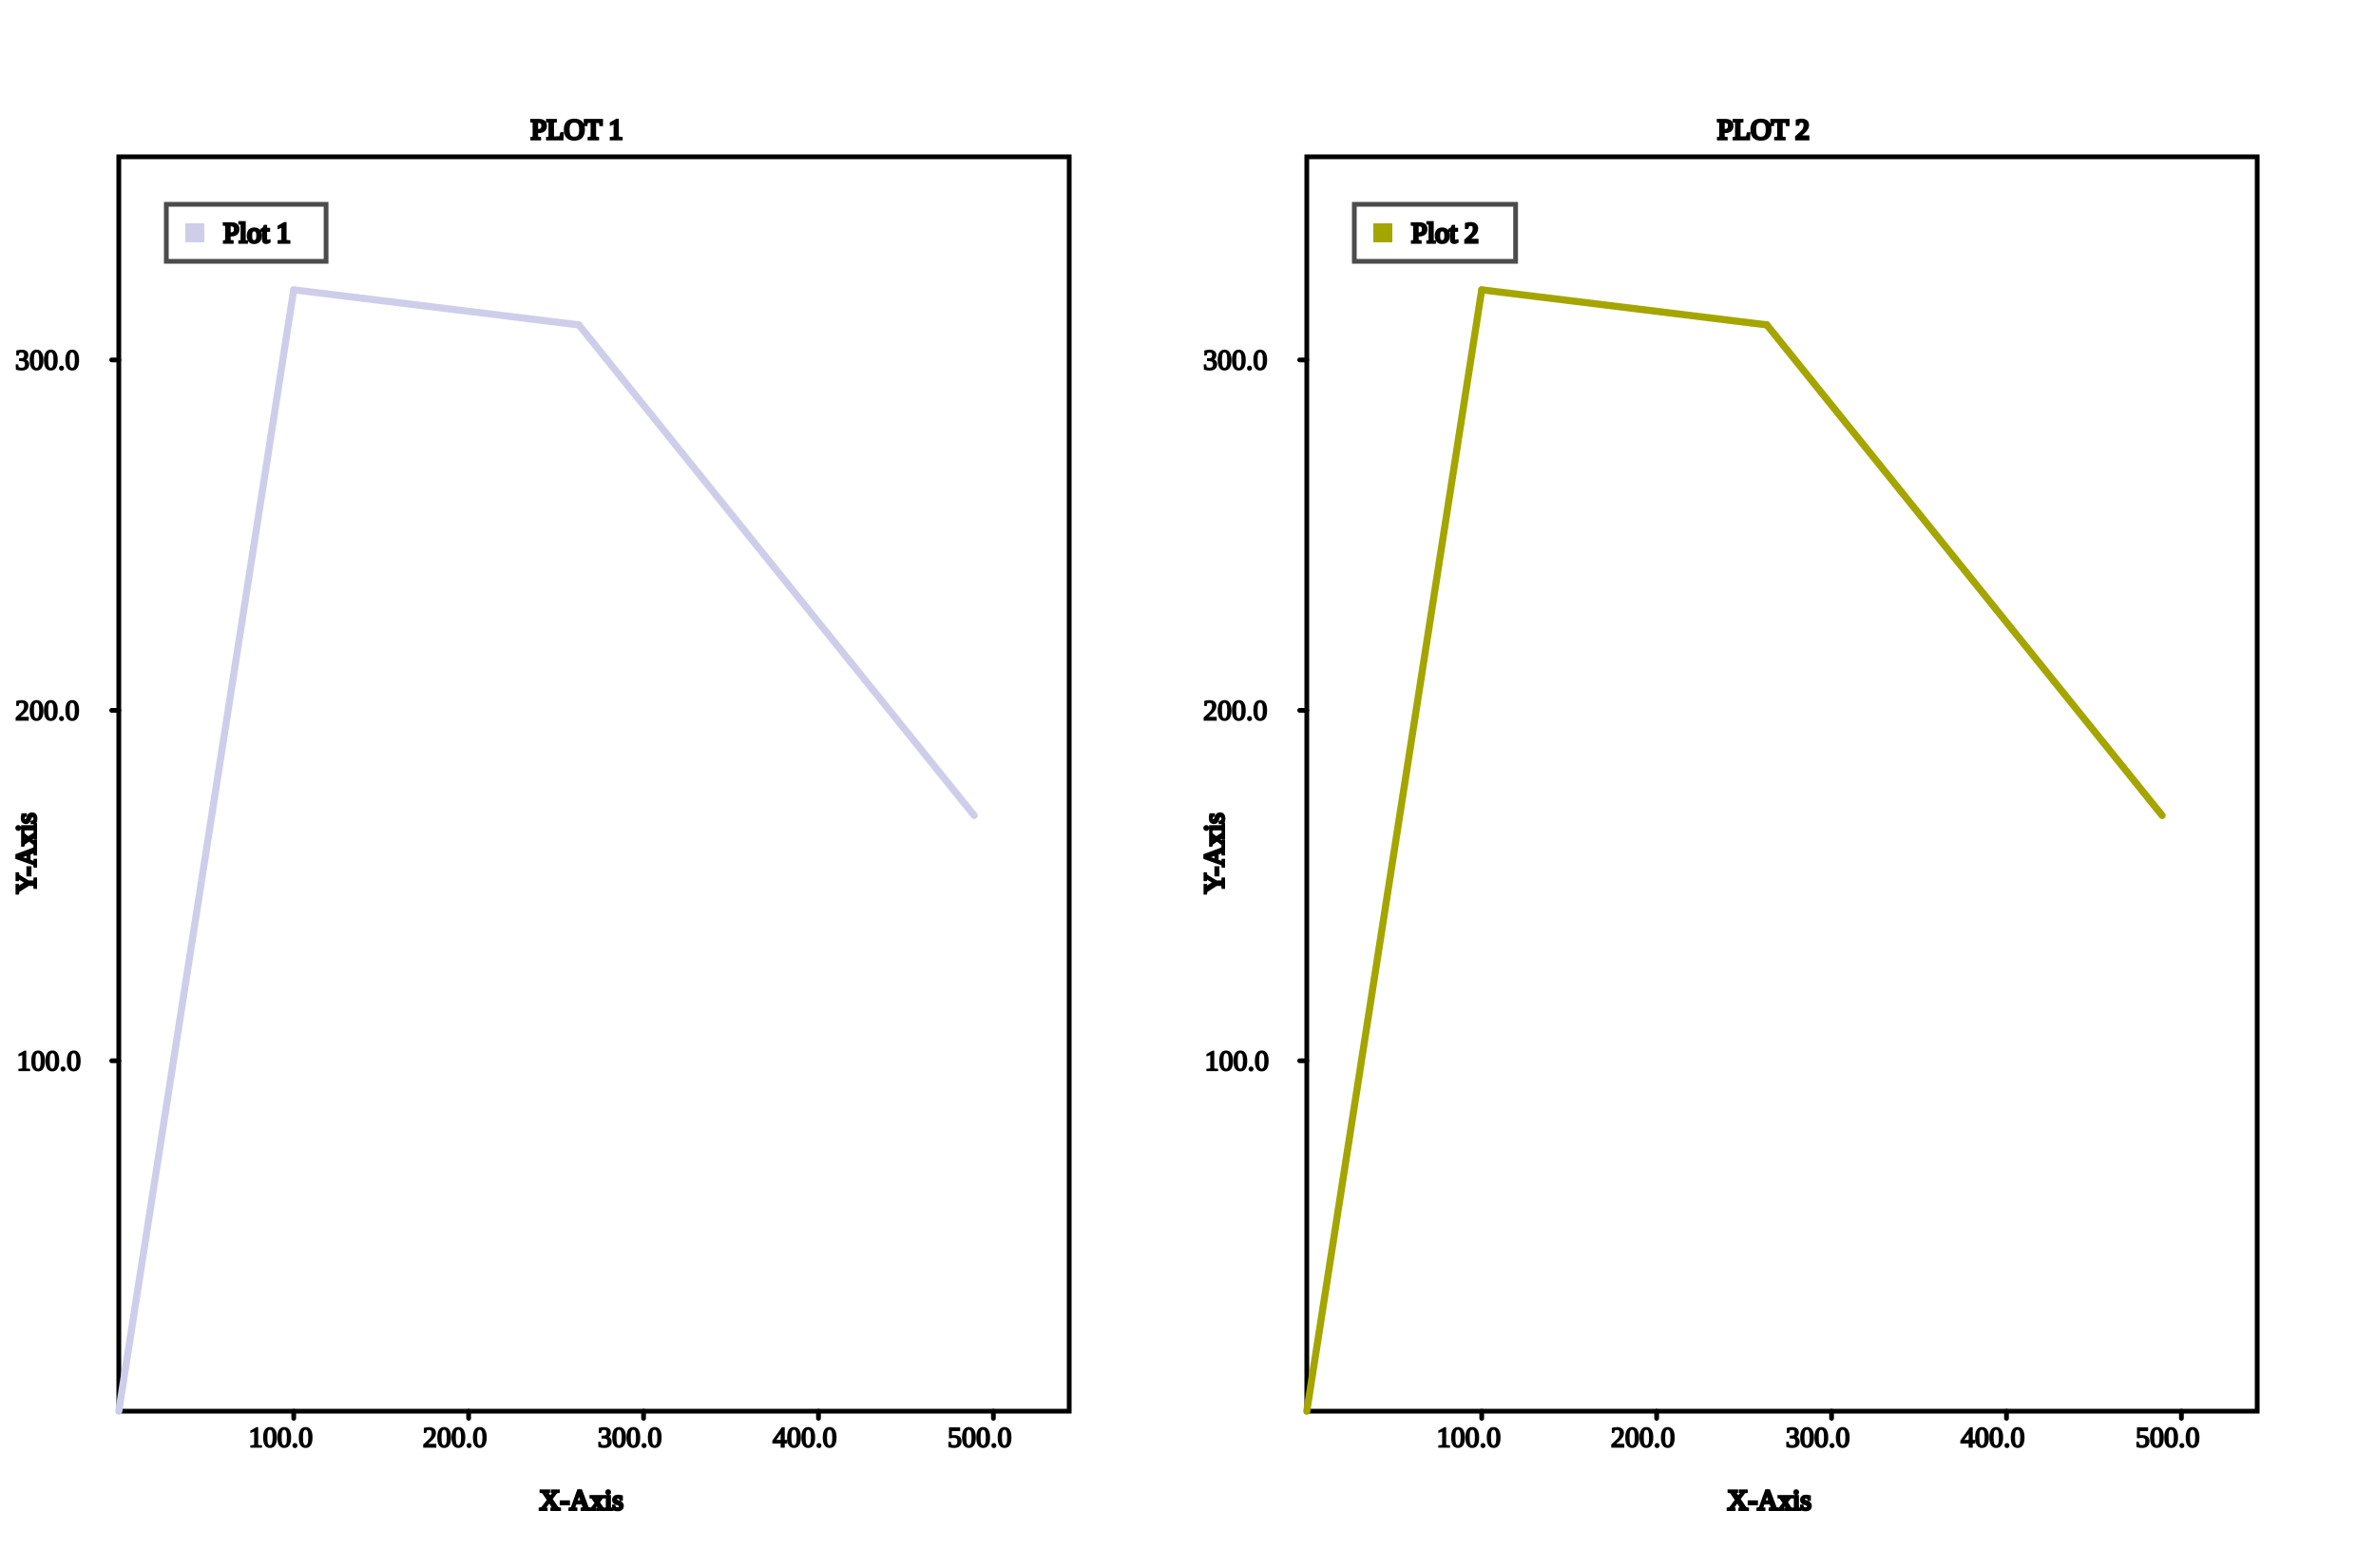
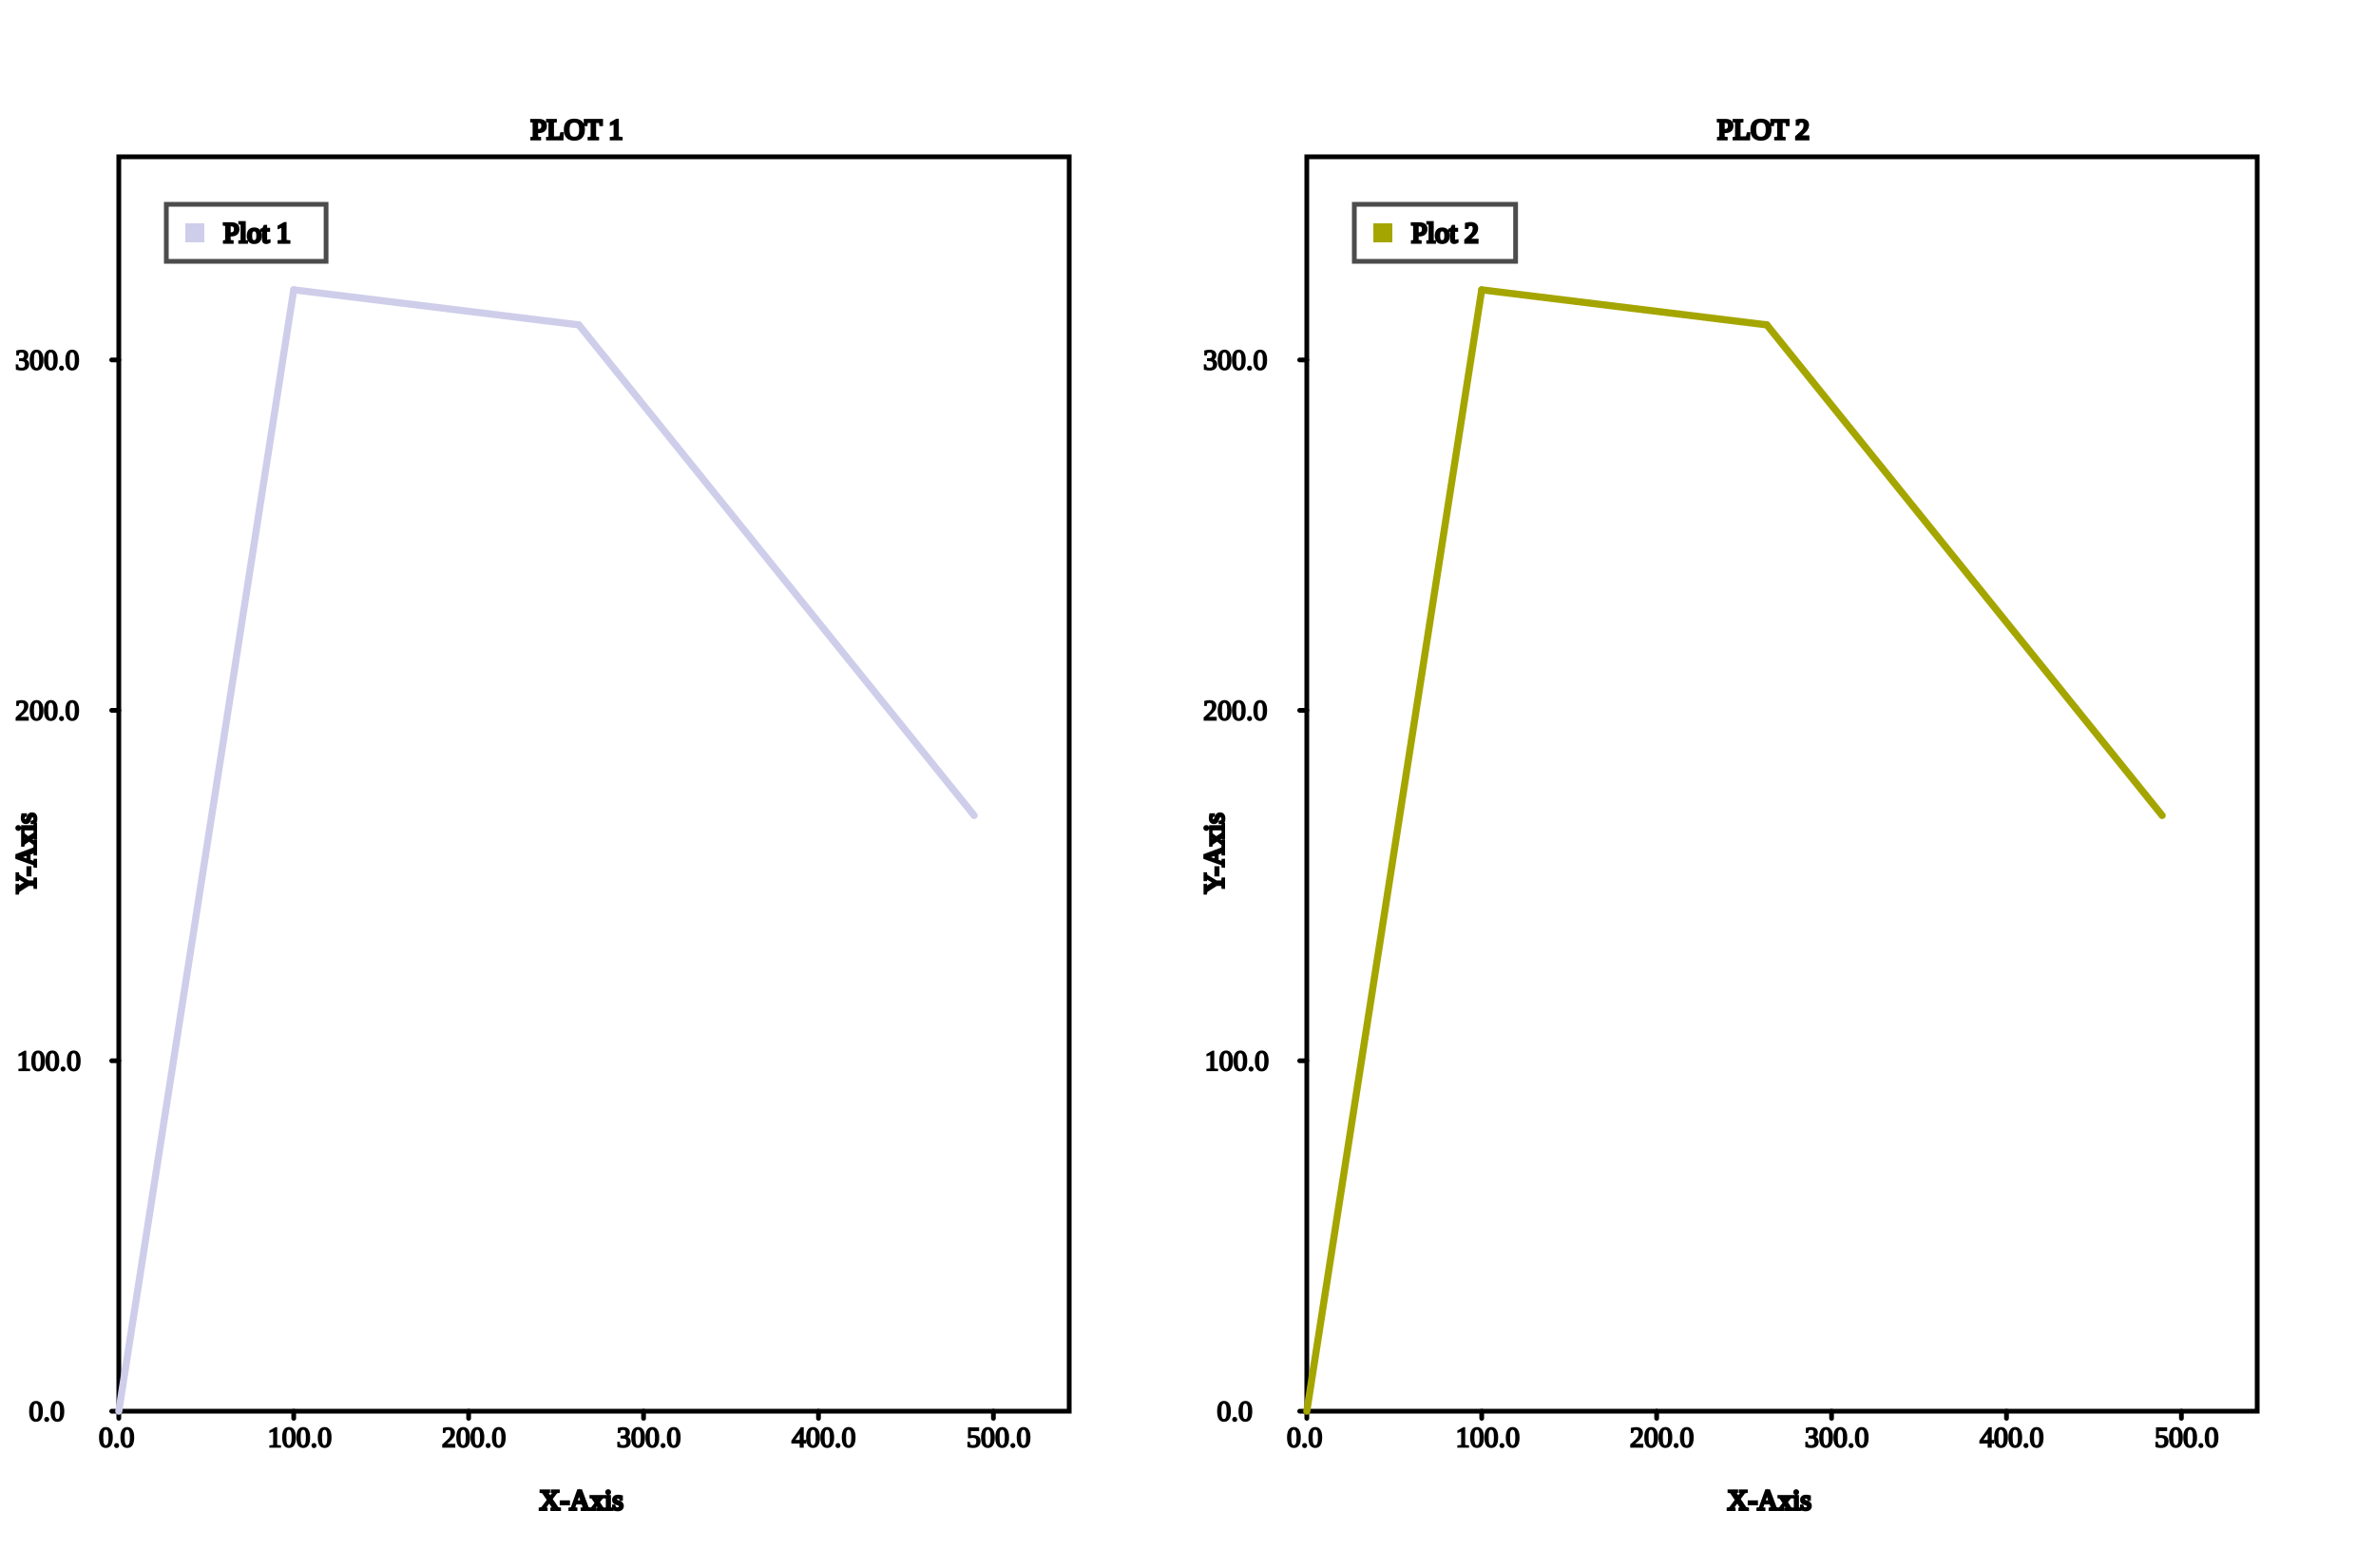
<svg xmlns="http://www.w3.org/2000/svg" height="660.0" width="1000.0" version="4.0">
  <rect width="100%" height="100%" fill="white" />
  <rect x="50.0" y="66.0" width="400.0" height="528.0" style="fill:rgb(255,255,255);stroke-width:2.0;stroke:rgb(0.0,0.0,0.0)" />
+   <line x1="50.0" y1="597.0" x2="50.0" y2="594.0" style="stroke:rgb(0.0,0.0,0.0);stroke-width:2.0;opacity:1.0;stroke-linecap:round" />
+   <text x="41.58" y="609.0" stroke="#000000" stroke-width="0.7" transform="rotate(-0.0,41.58,609.0)">0.0</text>
  <line x1="123.62" y1="597.0" x2="123.62" y2="594.0" style="stroke:rgb(0.0,0.0,0.0);stroke-width:2.0;opacity:1.0;stroke-linecap:round" />
-   <text x="104.64" y="609.0" stroke="#000000" stroke-width="0.7" transform="rotate(-0.0,104.6396,609.0)">100.0</text>
+   <text x="112.64" y="609.0" stroke="#000000" stroke-width="0.7" transform="rotate(-0.0,112.6396,609.0)">100.0</text>
  <line x1="197.239" y1="597.0" x2="197.239" y2="594.0" style="stroke:rgb(0.0,0.0,0.0);stroke-width:2.0;opacity:1.0;stroke-linecap:round" />
-   <text x="177.939" y="609.0" stroke="#000000" stroke-width="0.7" transform="rotate(-0.0,177.9392,609.0)">200.0</text>
+   <text x="185.939" y="609.0" stroke="#000000" stroke-width="0.7" transform="rotate(-0.0,185.9392,609.0)">200.0</text>
  <line x1="270.859" y1="597.0" x2="270.859" y2="594.0" style="stroke:rgb(0.0,0.0,0.0);stroke-width:2.0;opacity:1.0;stroke-linecap:round" />
-   <text x="251.559" y="609.0" stroke="#000000" stroke-width="0.7" transform="rotate(-0.0,251.5589,609.0)">300.0</text>
+   <text x="259.559" y="609.0" stroke="#000000" stroke-width="0.7" transform="rotate(-0.0,259.5589,609.0)">300.0</text>
  <line x1="344.479" y1="597.0" x2="344.479" y2="594.0" style="stroke:rgb(0.0,0.0,0.0);stroke-width:2.0;opacity:1.0;stroke-linecap:round" />
-   <text x="325.179" y="609.0" stroke="#000000" stroke-width="0.7" transform="rotate(-0.0,325.1785,609.0)">400.0</text>
+   <text x="333.179" y="609.0" stroke="#000000" stroke-width="0.7" transform="rotate(-0.0,333.1785,609.0)">400.0</text>
  <line x1="418.098" y1="597.0" x2="418.098" y2="594.0" style="stroke:rgb(0.0,0.0,0.0);stroke-width:2.0;opacity:1.0;stroke-linecap:round" />
-   <text x="398.798" y="609.0" stroke="#000000" stroke-width="0.7" transform="rotate(-0.0,398.7982,609.0)">500.0</text>
+   <text x="406.798" y="609.0" stroke="#000000" stroke-width="0.7" transform="rotate(-0.0,406.7982,609.0)">500.0</text>
+   <line x1="47.0" y1="594.0" x2="50.0" y2="594.0" style="stroke:rgb(0.0,0.0,0.0);stroke-width:2.0;opacity:1.0;stroke-linecap:round" />
+   <text x="12.16" y="598.0" stroke="#000000" stroke-width="0.7" transform="rotate(-0.0,12.16,598.0)">0.0</text>
  <line x1="47.0" y1="446.5" x2="50.0" y2="446.5" style="stroke:rgb(0.0,0.0,0.0);stroke-width:2.0;opacity:1.0;stroke-linecap:round" />
  <text x="7.04" y="450.5" stroke="#000000" stroke-width="0.7" transform="rotate(-0.0,7.040001,450.5)">100.0</text>
  <line x1="47.0" y1="299.0" x2="50.0" y2="299.0" style="stroke:rgb(0.0,0.0,0.0);stroke-width:2.0;opacity:1.0;stroke-linecap:round" />
  <text x="6.4" y="303.0" stroke="#000000" stroke-width="0.7" transform="rotate(-0.0,6.400002,303.0)">200.0</text>
  <line x1="47.0" y1="151.5" x2="50.0" y2="151.5" style="stroke:rgb(0.0,0.0,0.0);stroke-width:2.0;opacity:1.0;stroke-linecap:round" />
  <text x="6.4" y="155.5" stroke="#000000" stroke-width="0.7" transform="rotate(-0.0,6.400002,155.5)">300.0</text>
  <line x1="50.0" y1="594.0" x2="123.62" y2="122.0" style="stroke:rgb(206.04,206.04,235.11);stroke-width:3.0;opacity:1.0;stroke-linecap:round" />
  <line x1="123.62" y1="122.0" x2="243.62" y2="136.75" style="stroke:rgb(206.04,206.04,235.11);stroke-width:3.0;opacity:1.0;stroke-linecap:round" />
  <line x1="243.62" y1="136.75" x2="410.0" y2="343.25" style="stroke:rgb(206.04,206.04,235.11);stroke-width:3.0;opacity:1.0;stroke-linecap:round" />
  <text x="223.4" y="58.5" stroke="#000000" stroke-width="1.2" transform="rotate(0,223.4,58.5)">PLOT 1</text>
  <text x="227.05" y="635.4" stroke="#000000" stroke-width="1.2" transform="rotate(0,227.05,635.4)">X-Axis</text>
  <text x="15.0" y="376.1" stroke="#000000" stroke-width="1.2" transform="rotate(-90.0,15.0,376.1)">Y-Axis</text>
  <rect x="70.0" y="86.0" width="67.24" height="24.0" style="fill:rgb(255.0,255.0,255.0);stroke-width:2.0;stroke:rgb(0.0,0.0,0.0);opacity:0.7" />
  <rect x="78.0" y="94.0" width="8.0" height="8.0" style="fill:rgb(206.04,206.04,235.11);stroke-width:0;stroke:rgb(0,0,0);opacity:1.0" />
  <text x="94.0" y="102.0" stroke="#000000" stroke-width="1.2" transform="rotate(0,94.0,102.0)">Plot 1</text>
  <rect x="550.0" y="66.0" width="400.0" height="528.0" style="fill:rgb(255,255,255);stroke-width:2.0;stroke:rgb(0.0,0.0,0.0)" />
+   <line x1="550.0" y1="597.0" x2="550.0" y2="594.0" style="stroke:rgb(0.0,0.0,0.0);stroke-width:2.0;opacity:1.0;stroke-linecap:round" />
+   <text x="541.58" y="609.0" stroke="#000000" stroke-width="0.7" transform="rotate(-0.0,541.58,609.0)">0.0</text>
  <line x1="623.62" y1="597.0" x2="623.62" y2="594.0" style="stroke:rgb(0.0,0.0,0.0);stroke-width:2.0;opacity:1.0;stroke-linecap:round" />
-   <text x="604.64" y="609.0" stroke="#000000" stroke-width="0.7" transform="rotate(-0.0,604.6396,609.0)">100.0</text>
+   <text x="612.64" y="609.0" stroke="#000000" stroke-width="0.7" transform="rotate(-0.0,612.6396,609.0)">100.0</text>
  <line x1="697.239" y1="597.0" x2="697.239" y2="594.0" style="stroke:rgb(0.0,0.0,0.0);stroke-width:2.0;opacity:1.0;stroke-linecap:round" />
-   <text x="677.939" y="609.0" stroke="#000000" stroke-width="0.7" transform="rotate(-0.0,677.9393,609.0)">200.0</text>
+   <text x="685.939" y="609.0" stroke="#000000" stroke-width="0.7" transform="rotate(-0.0,685.9393,609.0)">200.0</text>
  <line x1="770.859" y1="597.0" x2="770.859" y2="594.0" style="stroke:rgb(0.0,0.0,0.0);stroke-width:2.0;opacity:1.0;stroke-linecap:round" />
-   <text x="751.559" y="609.0" stroke="#000000" stroke-width="0.7" transform="rotate(-0.0,751.5589,609.0)">300.0</text>
+   <text x="759.559" y="609.0" stroke="#000000" stroke-width="0.7" transform="rotate(-0.0,759.5589,609.0)">300.0</text>
  <line x1="844.479" y1="597.0" x2="844.479" y2="594.0" style="stroke:rgb(0.0,0.0,0.0);stroke-width:2.0;opacity:1.0;stroke-linecap:round" />
-   <text x="825.178" y="609.0" stroke="#000000" stroke-width="0.7" transform="rotate(-0.0,825.1785,609.0)">400.0</text>
+   <text x="833.178" y="609.0" stroke="#000000" stroke-width="0.7" transform="rotate(-0.0,833.1785,609.0)">400.0</text>
  <line x1="918.098" y1="597.0" x2="918.098" y2="594.0" style="stroke:rgb(0.0,0.0,0.0);stroke-width:2.0;opacity:1.0;stroke-linecap:round" />
-   <text x="898.798" y="609.0" stroke="#000000" stroke-width="0.7" transform="rotate(-0.0,898.7982,609.0)">500.0</text>
+   <text x="906.798" y="609.0" stroke="#000000" stroke-width="0.7" transform="rotate(-0.0,906.7982,609.0)">500.0</text>
+   <line x1="547.0" y1="594.0" x2="550.0" y2="594.0" style="stroke:rgb(0.0,0.0,0.0);stroke-width:2.0;opacity:1.0;stroke-linecap:round" />
+   <text x="512.16" y="598.0" stroke="#000000" stroke-width="0.7" transform="rotate(-0.0,512.16,598.0)">0.0</text>
  <line x1="547.0" y1="446.5" x2="550.0" y2="446.5" style="stroke:rgb(0.0,0.0,0.0);stroke-width:2.0;opacity:1.0;stroke-linecap:round" />
  <text x="507.04" y="450.5" stroke="#000000" stroke-width="0.7" transform="rotate(-0.0,507.04,450.5)">100.0</text>
  <line x1="547.0" y1="299.0" x2="550.0" y2="299.0" style="stroke:rgb(0.0,0.0,0.0);stroke-width:2.0;opacity:1.0;stroke-linecap:round" />
  <text x="506.4" y="303.0" stroke="#000000" stroke-width="0.7" transform="rotate(-0.0,506.4,303.0)">200.0</text>
  <line x1="547.0" y1="151.5" x2="550.0" y2="151.5" style="stroke:rgb(0.0,0.0,0.0);stroke-width:2.0;opacity:1.0;stroke-linecap:round" />
  <text x="506.4" y="155.5" stroke="#000000" stroke-width="0.7" transform="rotate(-0.0,506.4,155.5)">300.0</text>
  <line x1="550.0" y1="594.0" x2="623.62" y2="122.0" style="stroke:rgb(164.985,164.985,0.0);stroke-width:3.0;opacity:1.0;stroke-linecap:round" />
  <line x1="623.62" y1="122.0" x2="743.62" y2="136.75" style="stroke:rgb(164.985,164.985,0.0);stroke-width:3.0;opacity:1.0;stroke-linecap:round" />
  <line x1="743.62" y1="136.75" x2="910.0" y2="343.25" style="stroke:rgb(164.985,164.985,0.0);stroke-width:3.0;opacity:1.0;stroke-linecap:round" />
  <text x="722.8" y="58.5" stroke="#000000" stroke-width="1.2" transform="rotate(0,722.8,58.5)">PLOT 2</text>
  <text x="727.05" y="635.4" stroke="#000000" stroke-width="1.2" transform="rotate(0,727.05,635.4)">X-Axis</text>
  <text x="515.0" y="376.1" stroke="#000000" stroke-width="1.2" transform="rotate(-90.0,515.0,376.1)">Y-Axis</text>
  <rect x="570.0" y="86.0" width="67.88" height="24.0" style="fill:rgb(255.0,255.0,255.0);stroke-width:2.0;stroke:rgb(0.0,0.0,0.0);opacity:0.7" />
  <rect x="578.0" y="94.0" width="8.0" height="8.0" style="fill:rgb(164.985,164.985,0.0);stroke-width:0;stroke:rgb(0,0,0);opacity:1.0" />
  <text x="594.0" y="102.0" stroke="#000000" stroke-width="1.2" transform="rotate(0,594.0,102.0)">Plot 2</text>
</svg>
